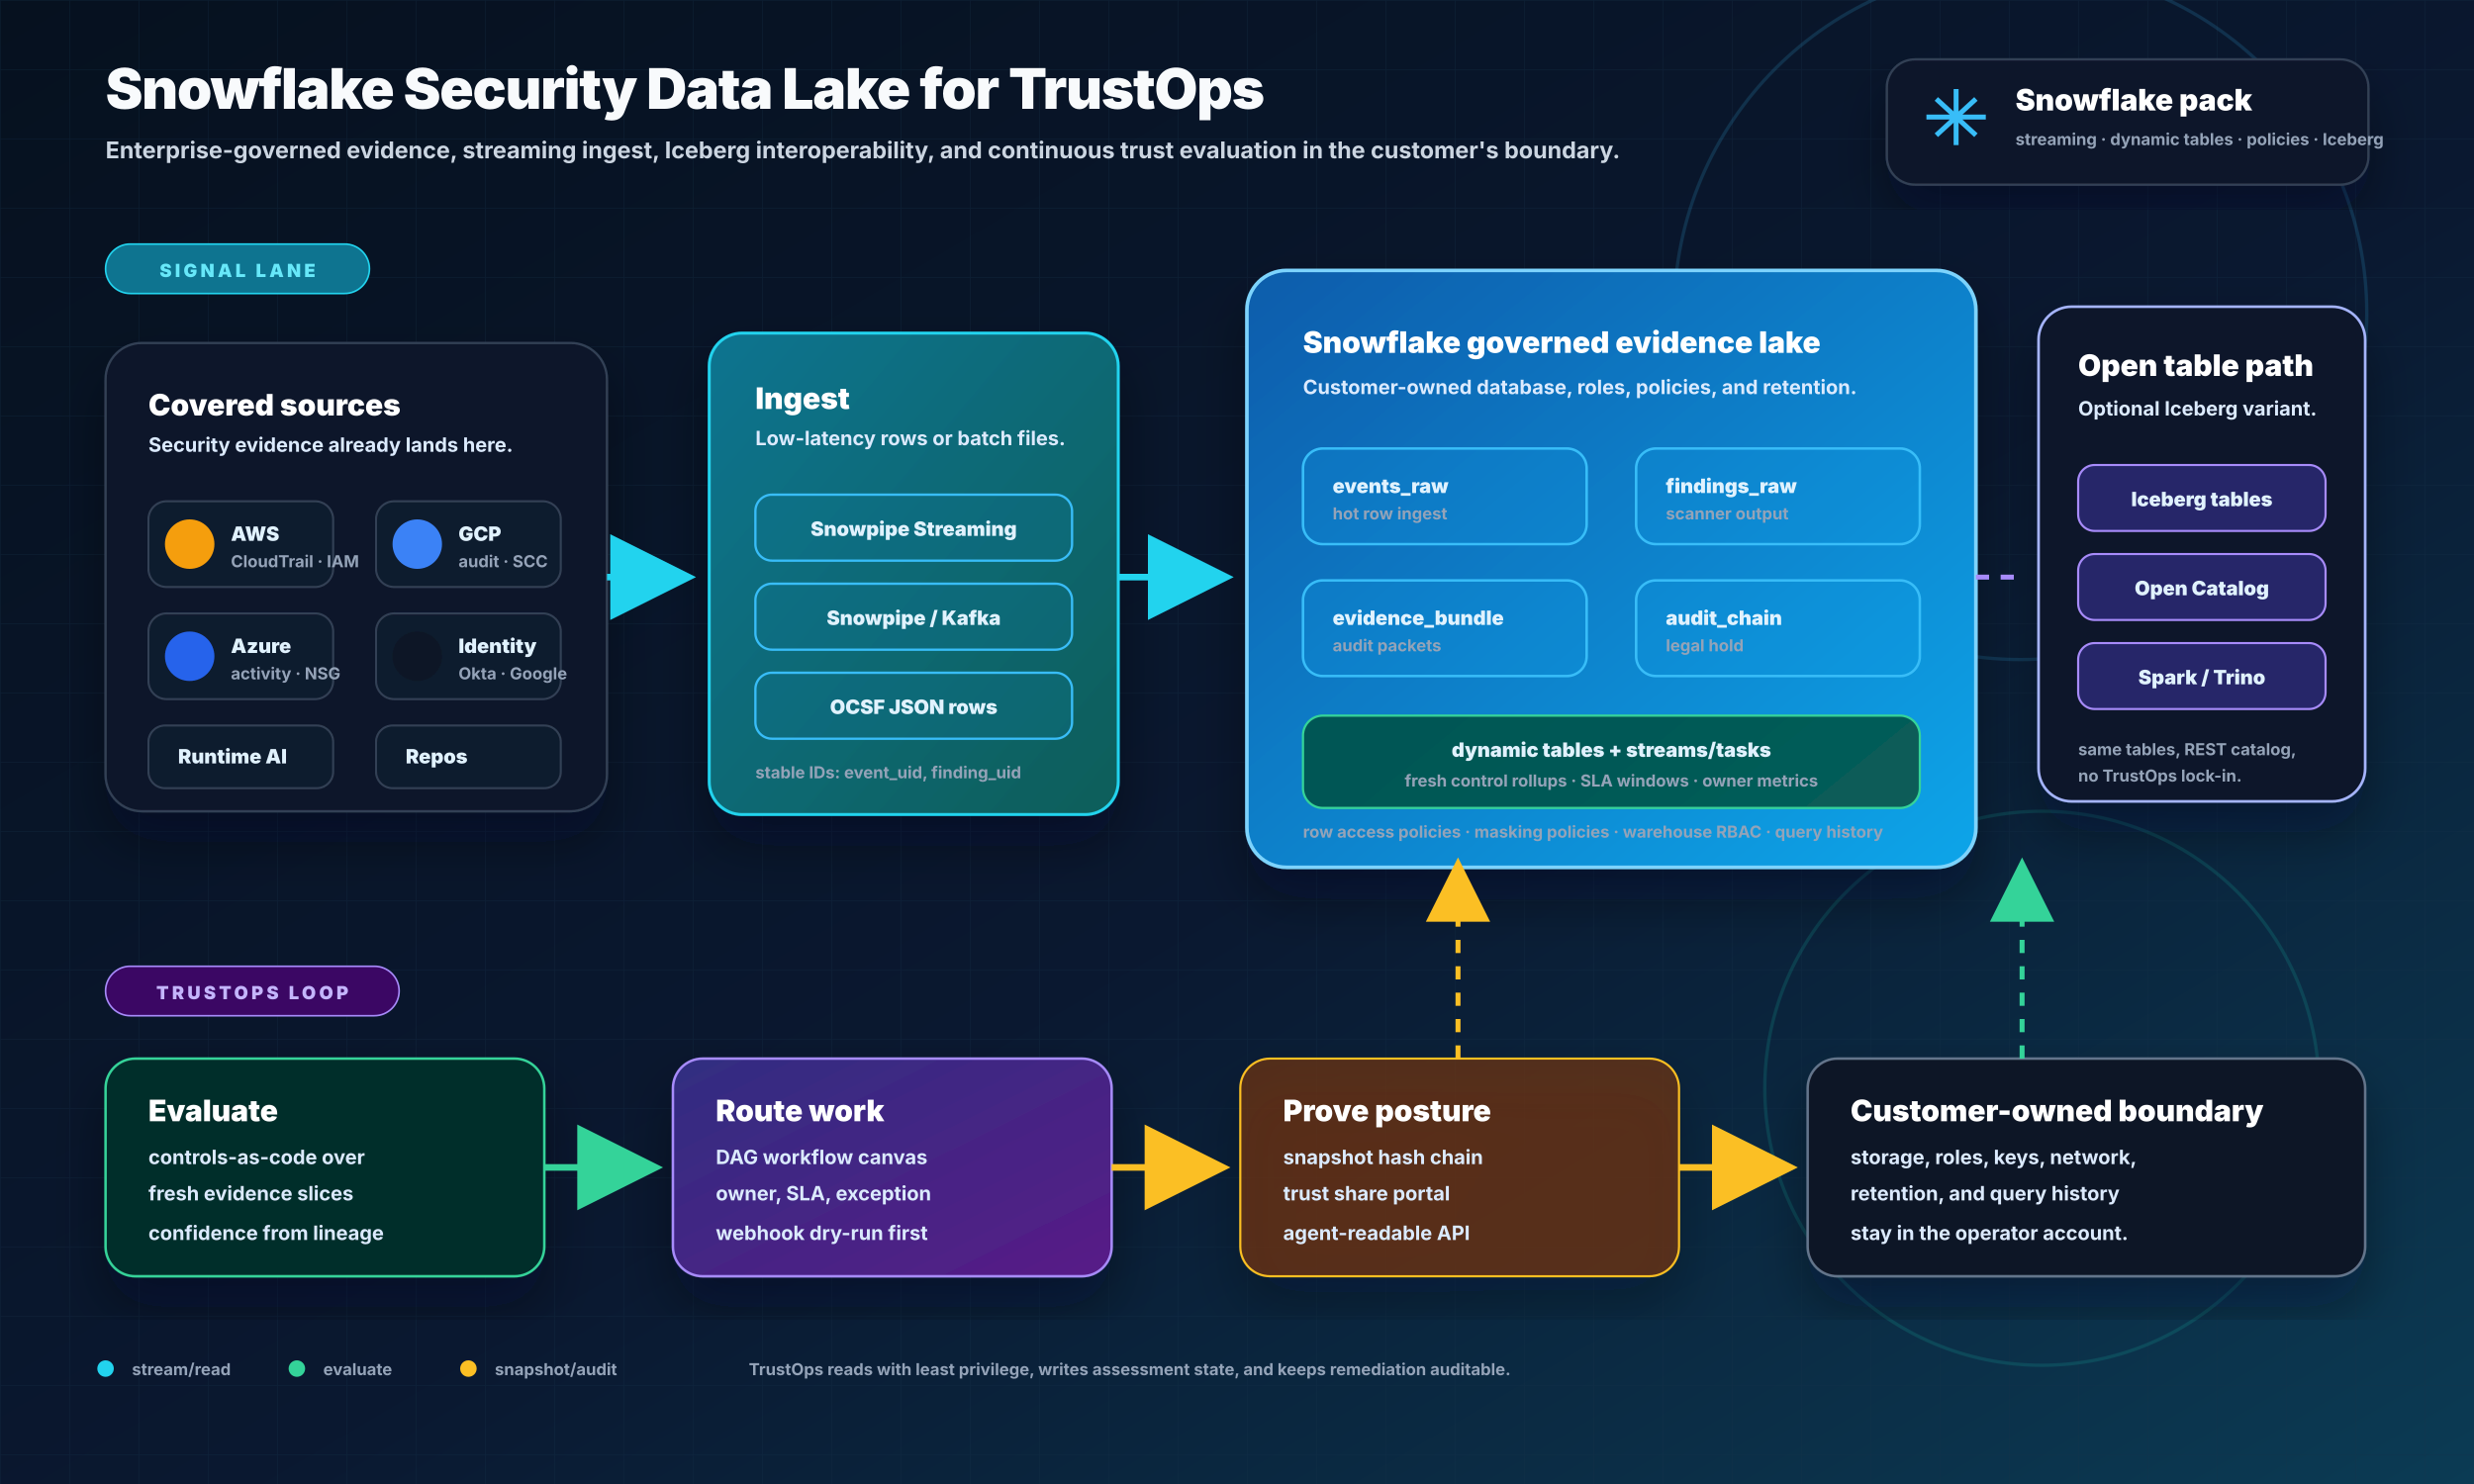
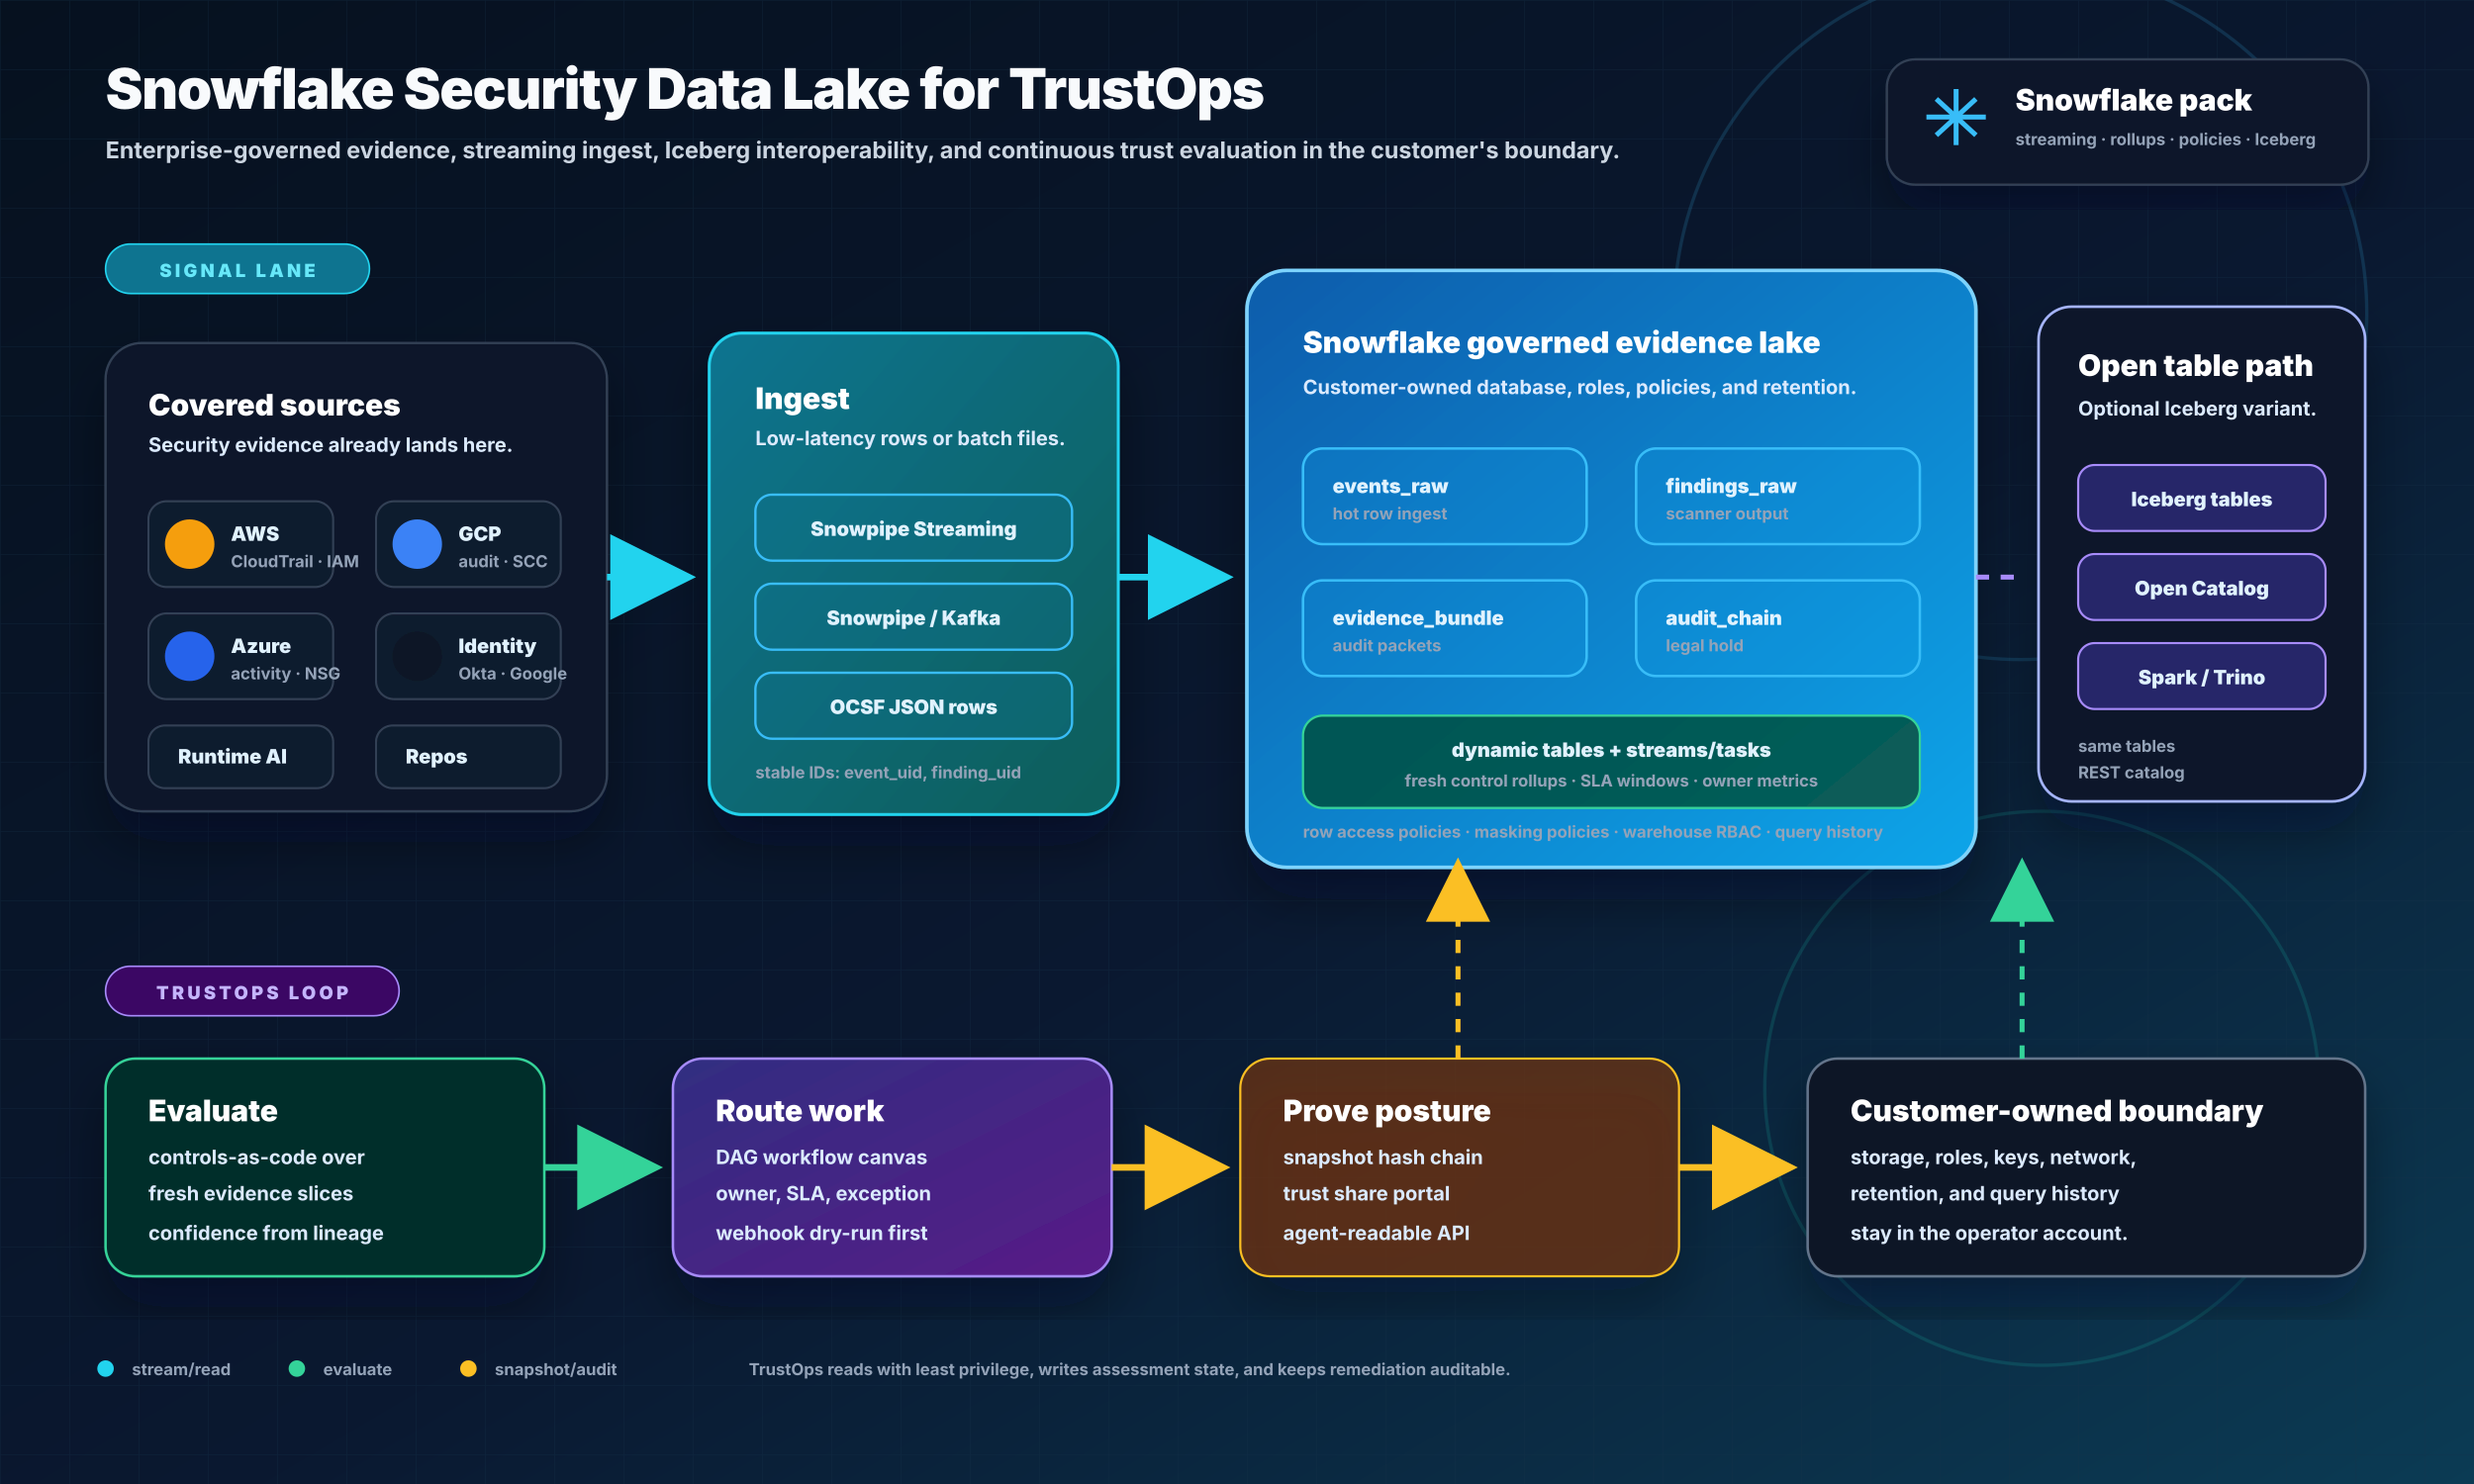
<svg xmlns="http://www.w3.org/2000/svg" width="1500" height="900" viewBox="0 0 1500 900" role="img" aria-labelledby="title desc">
  <defs>
    <linearGradient id="bg" x1="0" y1="0" x2="1" y2="1">
      <stop offset="0" stop-color="#06111f" />
      <stop offset="0.55" stop-color="#0a1830" />
      <stop offset="1" stop-color="#0b3b54" />
    </linearGradient>
    <linearGradient id="snow" x1="0" y1="0" x2="1" y2="1">
      <stop offset="0" stop-color="#0b5cab" />
      <stop offset="1" stop-color="#0ea5e9" />
    </linearGradient>
    <linearGradient id="teal" x1="0" y1="0" x2="1" y2="1">
      <stop offset="0" stop-color="#0e7490" />
      <stop offset="1" stop-color="#115e59" />
    </linearGradient>
    <linearGradient id="purple" x1="0" y1="0" x2="1" y2="1">
      <stop offset="0" stop-color="#312e81" />
      <stop offset="1" stop-color="#581c87" />
    </linearGradient>
    <linearGradient id="green" x1="0" y1="0" x2="1" y2="1">
      <stop offset="0" stop-color="#064e3b" />
      <stop offset="1" stop-color="#052e2b" />
    </linearGradient>
    <linearGradient id="gold" x1="0" y1="0" x2="1" y2="1">
      <stop offset="0" stop-color="#92400e" />
      <stop offset="1" stop-color="#713f12" />
    </linearGradient>
    <pattern id="grid" width="42" height="42" patternUnits="userSpaceOnUse">
      <path d="M42 0H0v42" fill="none" stroke="#17304b" stroke-width="1" opacity="0.34" />
    </pattern>
    <filter id="shadow" x="-20%" y="-20%" width="140%" height="140%">
      <feDropShadow dx="0" dy="18" stdDeviation="16" flood-color="#020617" flood-opacity="0.36" />
    </filter>
    <marker id="arrowCyan" markerWidth="13" markerHeight="13" refX="11" refY="6.5" orient="auto">
      <path d="M0 0 13 6.5 0 13z" fill="#22d3ee" />
    </marker>
    <marker id="arrowGreen" markerWidth="13" markerHeight="13" refX="11" refY="6.5" orient="auto">
      <path d="M0 0 13 6.5 0 13z" fill="#34d399" />
    </marker>
    <marker id="arrowGold" markerWidth="13" markerHeight="13" refX="11" refY="6.5" orient="auto">
      <path d="M0 0 13 6.5 0 13z" fill="#fbbf24" />
    </marker>
    <style>
      .sans { font-family: Inter, ui-sans-serif, system-ui, -apple-system, BlinkMacSystemFont, "Segoe UI", Arial, sans-serif; }
      .mono { font-family: "SFMono-Regular", Consolas, "Liberation Mono", Menlo, monospace; }
      .title { fill: #f8fafc; font-size: 34px; font-weight: 900; letter-spacing: -0.02em; }
      .subtitle { fill: #cbd5e1; font-size: 14px; font-weight: 650; }
      .lane { fill: #67e8f9; font-size: 11px; font-weight: 900; letter-spacing: 0.18em; }
      .lanePurple { fill: #c4b5fd; font-size: 11px; font-weight: 900; letter-spacing: 0.18em; }
      .cardTitle { fill: #ffffff; font-size: 18px; font-weight: 900; }
      .cardText { fill: #dbeafe; font-size: 12px; font-weight: 650; }
      .muted { fill: #94a3b8; font-size: 11px; font-weight: 700; }
      .tiny { fill: #94a3b8; font-size: 10px; font-weight: 700; }
      .code { fill: #e0f2fe; font-size: 12px; font-weight: 850; }
      .box { fill: #0f172a; stroke: #334155; stroke-width: 1.4; }
      .signal { fill: #101b2d; stroke: #334155; stroke-width: 1.25; }
      .blueBox { fill: rgba(14, 116, 144, 0.30); stroke: #38bdf8; stroke-width: 1.4; }
      .snowBox { fill: rgba(14, 165, 233, 0.18); stroke: #38bdf8; stroke-width: 1.55; }
      .greenBox { fill: rgba(6, 78, 59, 0.82); stroke: #34d399; stroke-width: 1.35; }
      .goldBox { fill: rgba(120, 53, 15, 0.66); stroke: #fbbf24; stroke-width: 1.3; }
      .purpleBox { fill: rgba(49, 46, 129, 0.72); stroke: #a78bfa; stroke-width: 1.3; }
    </style>
  </defs>
  <rect width="1500" height="900" fill="url(#bg)" />
  <rect width="1500" height="900" fill="url(#grid)" opacity="0.92" />
  <circle cx="1225" cy="190" r="210" fill="none" stroke="#38bdf8" stroke-width="2" opacity="0.16" />
  <circle cx="1238" cy="660" r="168" fill="none" stroke="#14b8a6" stroke-width="2" opacity="0.18" />
  <g class="sans">
    <text x="64" y="66" class="title">Snowflake Security Data Lake for TrustOps</text>
    <text x="64" y="96" class="subtitle">Enterprise-governed evidence, streaming ingest, Iceberg interoperability, and continuous trust evaluation in the customer's boundary.</text>
    <g transform="translate(1144 36)" filter="url(#shadow)">
      <rect width="292" height="76" rx="17" class="box" />
      <g transform="translate(24 18)" stroke="#38bdf8" stroke-width="3" fill="none">
        <path d="M18 0v34M0 17h36M6 6l24 22M30 6 6 28" />
      </g>
      <text x="78" y="31" class="cardTitle" font-size="16">Snowflake pack</text>
-       <text x="78" y="52" class="tiny">streaming · dynamic tables · policies · Iceberg</text>
+       <text x="78" y="52" class="tiny">streaming · rollups · policies · Iceberg</text>
    </g>
    <g transform="translate(64 148)">
      <rect width="160" height="30" rx="15" fill="#0e7490" stroke="#22d3ee" />
      <text x="80" y="20" text-anchor="middle" class="lane">SIGNAL LANE</text>
    </g>
    <g transform="translate(64 208)" filter="url(#shadow)">
      <rect width="304" height="284" rx="22" class="box" />
      <text x="26" y="44" class="cardTitle">Covered sources</text>
      <text x="26" y="66" class="cardText">Security evidence already lands here.</text>
      <g transform="translate(26 96)">
        <rect width="112" height="52" rx="11" class="signal" />
        <circle cx="25" cy="26" r="15" fill="#f59e0b" />
        <text x="50" y="24" class="code">AWS</text>
        <text x="50" y="40" class="tiny">CloudTrail · IAM</text>
      </g>
      <g transform="translate(164 96)">
        <rect width="112" height="52" rx="11" class="signal" />
        <circle cx="25" cy="26" r="15" fill="#3b82f6" />
        <text x="50" y="24" class="code">GCP</text>
        <text x="50" y="40" class="tiny">audit · SCC</text>
      </g>
      <g transform="translate(26 164)">
        <rect width="112" height="52" rx="11" class="signal" />
        <circle cx="25" cy="26" r="15" fill="#2563eb" />
        <text x="50" y="24" class="code">Azure</text>
        <text x="50" y="40" class="tiny">activity · NSG</text>
      </g>
      <g transform="translate(164 164)">
        <rect width="112" height="52" rx="11" class="signal" />
        <circle cx="25" cy="26" r="15" fill="#111827" />
        <text x="50" y="24" class="code">Identity</text>
        <text x="50" y="40" class="tiny">Okta · Google</text>
      </g>
      <g transform="translate(26 232)">
        <rect width="112" height="38" rx="10" class="signal" />
        <text x="18" y="23" class="code">Runtime AI</text>
      </g>
      <g transform="translate(164 232)">
        <rect width="112" height="38" rx="10" class="signal" />
        <text x="18" y="23" class="code">Repos</text>
      </g>
    </g>
    <g transform="translate(430 202)" filter="url(#shadow)">
      <rect width="248" height="292" rx="20" fill="url(#teal)" stroke="#22d3ee" stroke-width="1.8" />
      <text x="28" y="46" class="cardTitle">Ingest</text>
      <text x="28" y="68" class="cardText">Low-latency rows or batch files.</text>
      <rect x="28" y="98" width="192" height="40" rx="10" class="blueBox" />
      <text x="124" y="123" text-anchor="middle" class="code">Snowpipe Streaming</text>
      <rect x="28" y="152" width="192" height="40" rx="10" class="blueBox" />
      <text x="124" y="177" text-anchor="middle" class="code">Snowpipe / Kafka</text>
      <rect x="28" y="206" width="192" height="40" rx="10" class="blueBox" />
      <text x="124" y="231" text-anchor="middle" class="code">OCSF JSON rows</text>
      <text x="28" y="270" class="tiny">stable IDs: event_uid, finding_uid</text>
    </g>
    <g transform="translate(756 164)" filter="url(#shadow)">
      <rect width="442" height="362" rx="24" fill="url(#snow)" stroke="#7dd3fc" stroke-width="2.2" />
      <text x="34" y="50" class="cardTitle" font-size="24">Snowflake governed evidence lake</text>
      <text x="34" y="75" class="cardText">Customer-owned database, roles, policies, and retention.</text>
      <g transform="translate(34 108)">
        <rect width="172" height="58" rx="12" class="snowBox" />
        <text x="18" y="27" class="code">events_raw</text>
        <text x="18" y="43" class="tiny">hot row ingest</text>
      </g>
      <g transform="translate(236 108)">
        <rect width="172" height="58" rx="12" class="snowBox" />
        <text x="18" y="27" class="code">findings_raw</text>
        <text x="18" y="43" class="tiny">scanner output</text>
      </g>
      <g transform="translate(34 188)">
        <rect width="172" height="58" rx="12" class="snowBox" />
        <text x="18" y="27" class="code">evidence_bundle</text>
        <text x="18" y="43" class="tiny">audit packets</text>
      </g>
      <g transform="translate(236 188)">
        <rect width="172" height="58" rx="12" class="snowBox" />
        <text x="18" y="27" class="code">audit_chain</text>
        <text x="18" y="43" class="tiny">legal hold</text>
      </g>
      <g transform="translate(34 270)">
        <rect width="374" height="56" rx="12" class="greenBox" />
        <text x="187" y="25" text-anchor="middle" class="code">dynamic tables + streams/tasks</text>
        <text x="187" y="43" text-anchor="middle" class="tiny">fresh control rollups · SLA windows · owner metrics</text>
      </g>
      <text x="34" y="344" class="tiny">row access policies · masking policies · warehouse RBAC · query history</text>
    </g>
    <g transform="translate(1236 186)" filter="url(#shadow)">
      <rect width="198" height="300" rx="20" fill="#0f172a" stroke="#a5b4fc" stroke-width="1.6" />
      <text x="24" y="42" class="cardTitle">Open table path</text>
      <text x="24" y="66" class="cardText">Optional Iceberg variant.</text>
      <rect x="24" y="96" width="150" height="40" rx="10" class="purpleBox" />
      <text x="99" y="121" text-anchor="middle" class="code">Iceberg tables</text>
      <rect x="24" y="150" width="150" height="40" rx="10" class="purpleBox" />
      <text x="99" y="175" text-anchor="middle" class="code">Open Catalog</text>
      <rect x="24" y="204" width="150" height="40" rx="10" class="purpleBox" />
      <text x="99" y="229" text-anchor="middle" class="code">Spark / Trino</text>
-       <text x="24" y="272" class="tiny">same tables, REST catalog,</text>
-       <text x="24" y="288" class="tiny">no TrustOps lock-in.</text>
+       <text x="24" y="270" class="tiny">same tables</text>
+       <text x="24" y="286" class="tiny">REST catalog</text>
    </g>
    <line x1="368" y1="350" x2="414" y2="350" stroke="#22d3ee" stroke-width="4" marker-end="url(#arrowCyan)" />
    <line x1="678" y1="350" x2="740" y2="350" stroke="#22d3ee" stroke-width="4" marker-end="url(#arrowCyan)" />
    <line x1="1198" y1="350" x2="1222" y2="350" stroke="#a78bfa" stroke-width="3" stroke-dasharray="8 7" />
    <g transform="translate(64 586)">
      <rect width="178" height="30" rx="15" fill="#3b0764" stroke="#a78bfa" />
      <text x="89" y="20" text-anchor="middle" class="lanePurple">TRUSTOPS LOOP</text>
    </g>
    <g transform="translate(64 642)" filter="url(#shadow)">
      <rect width="266" height="132" rx="18" fill="#052e2b" stroke="#34d399" stroke-width="1.5" />
      <text x="26" y="38" class="cardTitle">Evaluate</text>
      <text x="26" y="64" class="cardText">controls-as-code over</text>
      <text x="26" y="86" class="cardText">fresh evidence slices</text>
      <text x="26" y="110" class="cardText">confidence from lineage</text>
    </g>
    <g transform="translate(408 642)" filter="url(#shadow)">
      <rect width="266" height="132" rx="18" fill="url(#purple)" stroke="#a78bfa" stroke-width="1.5" />
      <text x="26" y="38" class="cardTitle">Route work</text>
      <text x="26" y="64" class="cardText">DAG workflow canvas</text>
      <text x="26" y="86" class="cardText">owner, SLA, exception</text>
      <text x="26" y="110" class="cardText">webhook dry-run first</text>
    </g>
    <g transform="translate(752 642)" filter="url(#shadow)">
      <rect width="266" height="132" rx="18" class="goldBox" />
      <text x="26" y="38" class="cardTitle">Prove posture</text>
      <text x="26" y="64" class="cardText">snapshot hash chain</text>
      <text x="26" y="86" class="cardText">trust share portal</text>
      <text x="26" y="110" class="cardText">agent-readable API</text>
    </g>
    <g transform="translate(1096 642)" filter="url(#shadow)">
      <rect width="338" height="132" rx="18" fill="#111827" stroke="#64748b" stroke-width="1.5" />
      <text x="26" y="38" class="cardTitle">Customer-owned boundary</text>
      <text x="26" y="64" class="cardText">storage, roles, keys, network,</text>
      <text x="26" y="86" class="cardText">retention, and query history</text>
      <text x="26" y="110" class="cardText">stay in the operator account.</text>
    </g>
    <line x1="330" y1="708" x2="394" y2="708" stroke="#34d399" stroke-width="4" marker-end="url(#arrowGreen)" />
    <line x1="674" y1="708" x2="738" y2="708" stroke="#fbbf24" stroke-width="4" marker-end="url(#arrowGold)" />
    <line x1="1018" y1="708" x2="1082" y2="708" stroke="#fbbf24" stroke-width="4" marker-end="url(#arrowGold)" />
    <path d="M1226 642V526" fill="none" stroke="#34d399" stroke-width="3" stroke-dasharray="8 8" marker-end="url(#arrowGreen)" />
    <path d="M884 642V526" fill="none" stroke="#fbbf24" stroke-width="3" stroke-dasharray="8 8" marker-end="url(#arrowGold)" />
    <g transform="translate(64 830)">
      <circle cx="0" cy="0" r="5" fill="#22d3ee" />
      <text x="16" y="4" class="tiny">stream/read</text>
      <circle cx="116" cy="0" r="5" fill="#34d399" />
      <text x="132" y="4" class="tiny">evaluate</text>
      <circle cx="220" cy="0" r="5" fill="#fbbf24" />
      <text x="236" y="4" class="tiny">snapshot/audit</text>
      <text x="390" y="4" class="tiny">TrustOps reads with least privilege, writes assessment state, and keeps remediation auditable.</text>
    </g>
  </g>
</svg>
